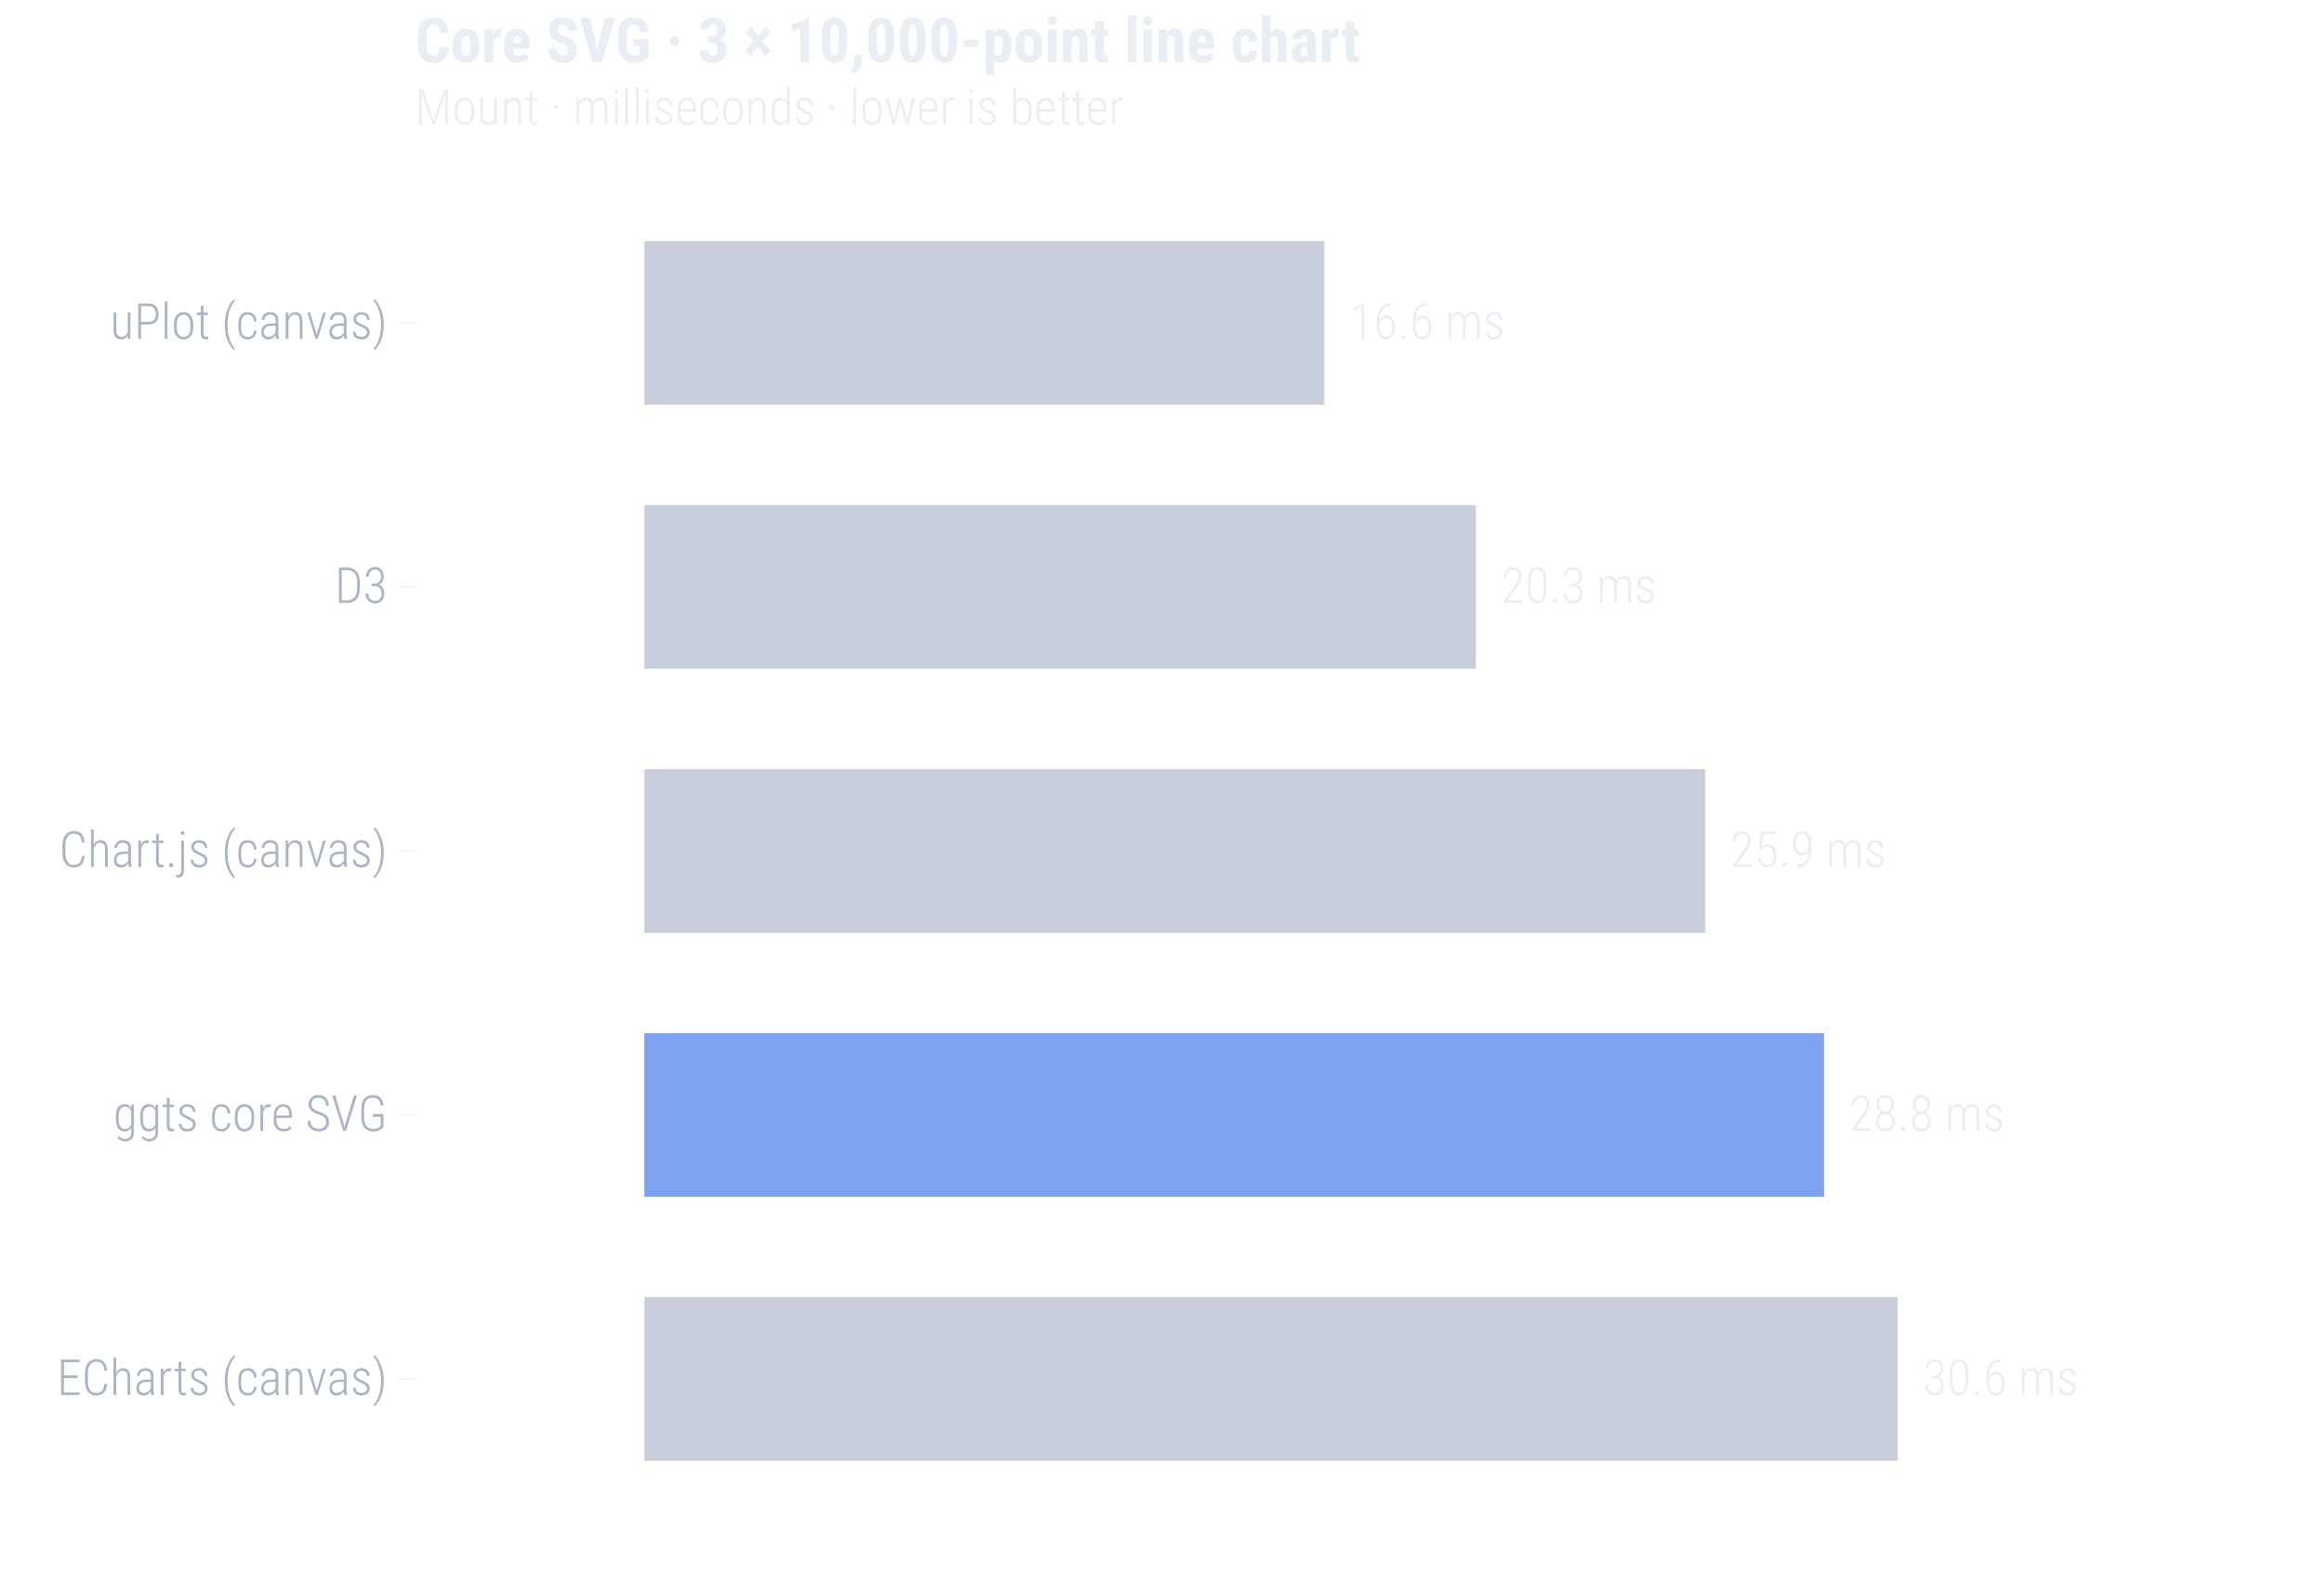
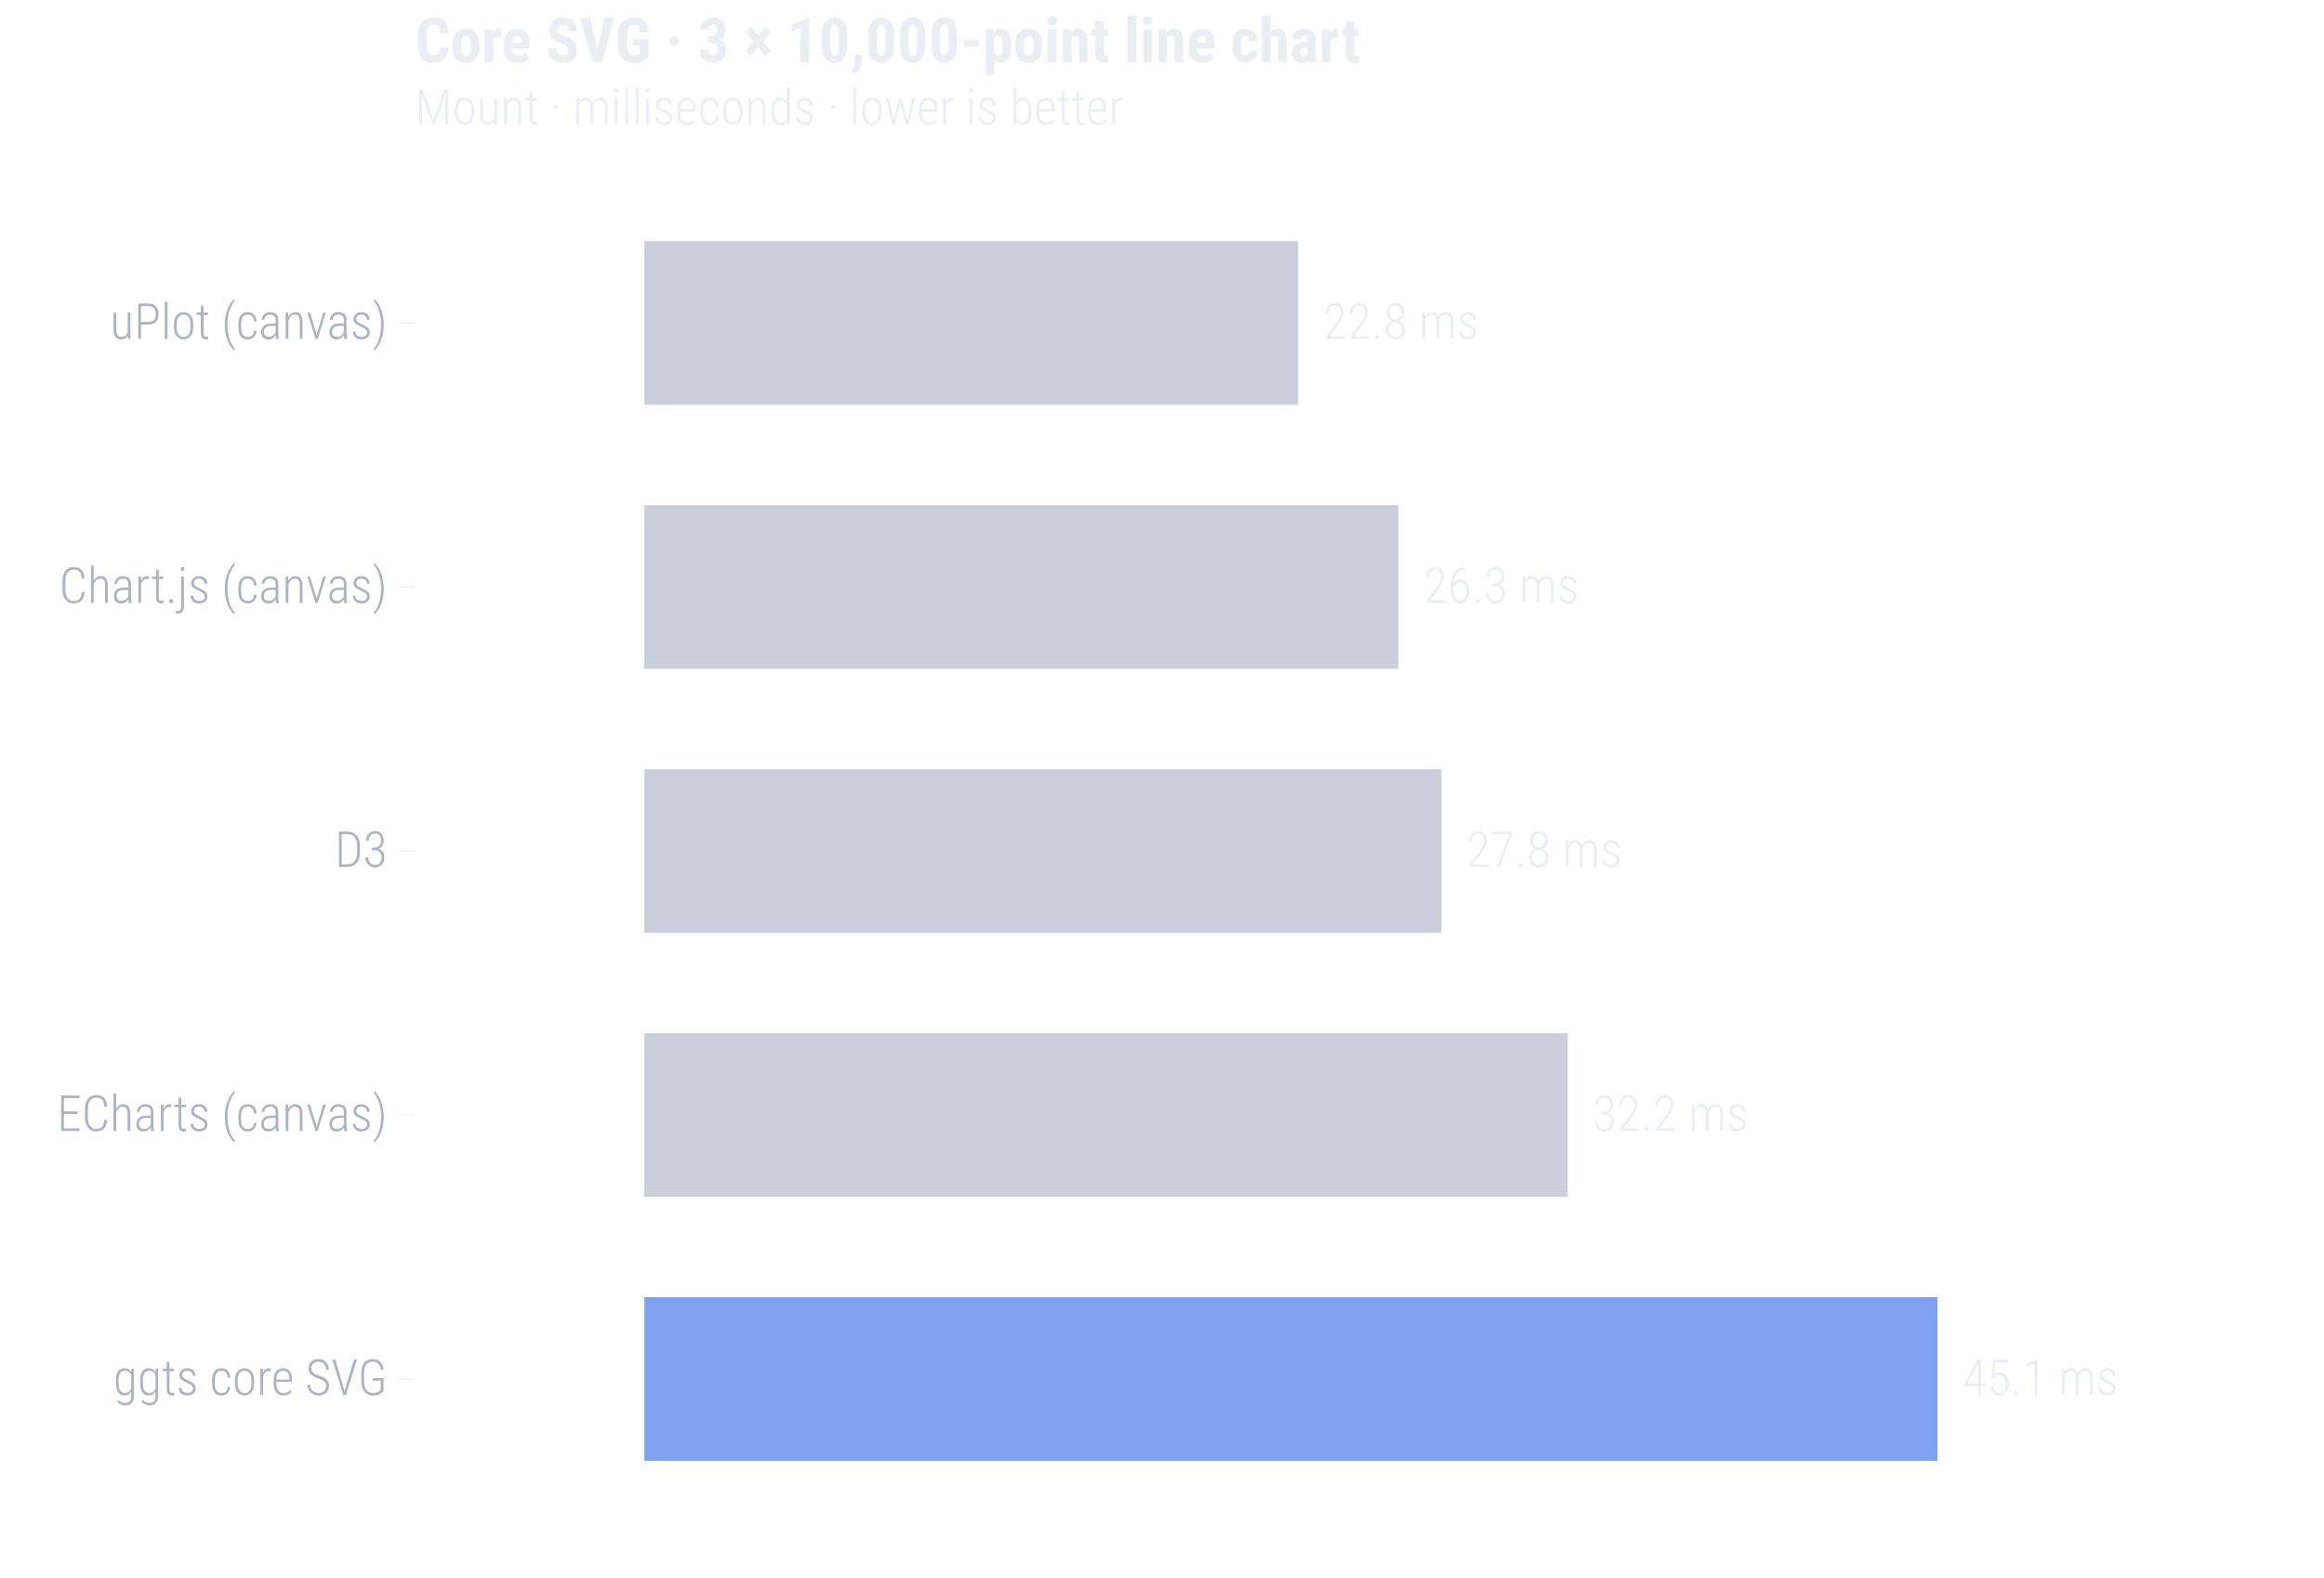
- <svg xmlns="http://www.w3.org/2000/svg" width="560" height="380" viewBox="0 0 560 380" role="img" aria-label="Core SVG · 3 × 10,000-point line chart. Mount · milliseconds · lower is better. uPlot (canvas): 16.6 ms; D3: 20.3 ms; Chart.js (canvas): 25.9 ms; ggts core SVG: 28.8 ms; ECharts (canvas): 30.6 ms." class="gg-plot" font-family="&quot;Roboto Condensed&quot;, &quot;Arial Narrow&quot;, Arial, sans-serif" font-size="11" font-weight="300" text-rendering="optimizeLegibility" shape-rendering="geometricPrecision">
+ <svg xmlns="http://www.w3.org/2000/svg" width="560" height="380" viewBox="0 0 560 380" role="img" aria-label="Core SVG · 3 × 10,000-point line chart. Mount · milliseconds · lower is better. uPlot (canvas): 22.8 ms; Chart.js (canvas): 26.3 ms; D3: 27.8 ms; ECharts (canvas): 32.2 ms; ggts core SVG: 45.1 ms." class="gg-plot" font-family="&quot;Roboto Condensed&quot;, &quot;Arial Narrow&quot;, Arial, sans-serif" font-size="11" font-weight="300" text-rendering="optimizeLegibility" shape-rendering="geometricPrecision">
  <rect class="gg-paper" width="560" height="380" fill="var(--gg-paper, transparent)" />
  <text class="gg-title" x="100" y="15" font-size="15" font-weight="700" fill="var(--gg-ink, #e9edf4)">Core SVG · 3 × 10,000-point line chart</text>
  <text class="gg-subtitle" x="100" y="30" font-size="12" font-weight="300" fill="var(--gg-ink, #e9edf4)">Mount · milliseconds · lower is better</text>
  <defs>
    <clipPath id="gg-clip-0">
      <rect width="456" height="318" />
    </clipPath>
  </defs>
  <g class="gg-panel" data-panel="0" transform="translate(100,46)">
    <rect class="gg-panel-background" width="456" height="318" fill="var(--gg-panel, transparent)" />
    <g class="gg-grid" stroke="var(--gg-grid, transparent)" stroke-width="0.25" vector-effect="non-scaling-stroke">
      <line x1="55.27" y1="0" x2="55.27" y2="318" />
-       <line x1="153.97" y1="0" x2="153.97" y2="318" />
-       <line x1="252.68" y1="0" x2="252.68" y2="318" />
-       <line x1="351.38" y1="0" x2="351.38" y2="318" />
-       <line x1="450.08" y1="0" x2="450.08" y2="318" />
+       <line x1="124.36" y1="0" x2="124.36" y2="318" />
+       <line x1="193.45" y1="0" x2="193.45" y2="318" />
+       <line x1="262.55" y1="0" x2="262.55" y2="318" />
+       <line x1="331.64" y1="0" x2="331.64" y2="318" />
+       <line x1="400.73" y1="0" x2="400.73" y2="318" />
      <line x1="0" y1="31.8" x2="456" y2="31.8" />
      <line x1="0" y1="95.4" x2="456" y2="95.4" />
      <line x1="0" y1="159" x2="456" y2="159" />
      <line x1="0" y1="222.6" x2="456" y2="222.6" />
      <line x1="0" y1="286.2" x2="456" y2="286.2" />
    </g>
    <g class="gg-marks" clip-path="url(#gg-clip-0)">
      <g class="gg-batch gg-rects" data-layer="0">
-         <rect x="55.27" y="12.08" width="163.84" height="39.43" fill="#c9cfda" />
-         <rect x="55.27" y="75.68" width="200.36" height="39.43" fill="#c9cfda" />
-         <rect x="55.27" y="139.28" width="255.64" height="39.43" fill="#c9cfda" />
-         <rect x="55.27" y="202.88" width="284.26" height="39.43" fill="#7ea1f0" />
-         <rect x="55.27" y="266.48" width="302.03" height="39.43" fill="#c9cfda" />
+         <rect x="55.27" y="12.08" width="157.53" height="39.43" fill="#c9cfda" />
+         <rect x="55.27" y="75.68" width="181.71" height="39.43" fill="#c9cfda" />
+         <rect x="55.27" y="139.28" width="192.07" height="39.43" fill="#c9cfda" />
+         <rect x="55.27" y="202.88" width="222.47" height="39.43" fill="#c9cfda" />
+         <rect x="55.27" y="266.48" width="311.6" height="39.43" fill="#7ea1f0" />
      </g>
      <g class="gg-batch gg-glyphs" data-layer="1" font-size="12" text-anchor="start">
-         <text x="225.12" y="31.8" dy="0.32em" fill="var(--gg-ink, #e9edf4)">16.6 ms</text>
-         <text x="261.64" y="95.4" dy="0.32em" fill="var(--gg-ink, #e9edf4)">20.3 ms</text>
-         <text x="316.91" y="159" dy="0.32em" fill="var(--gg-ink, #e9edf4)">25.9 ms</text>
-         <text x="345.53" y="222.6" dy="0.32em" fill="var(--gg-ink, #e9edf4)">28.8 ms</text>
-         <text x="363.3" y="286.2" dy="0.32em" fill="var(--gg-ink, #e9edf4)">30.6 ms</text>
+         <text x="218.8" y="31.8" dy="0.32em" fill="var(--gg-ink, #e9edf4)">22.8 ms</text>
+         <text x="242.98" y="95.4" dy="0.32em" fill="var(--gg-ink, #e9edf4)">26.3 ms</text>
+         <text x="253.35" y="159" dy="0.32em" fill="var(--gg-ink, #e9edf4)">27.8 ms</text>
+         <text x="283.75" y="222.6" dy="0.32em" fill="var(--gg-ink, #e9edf4)">32.2 ms</text>
+         <text x="372.87" y="286.2" dy="0.32em" fill="var(--gg-ink, #e9edf4)">45.1 ms</text>
      </g>
    </g>
    <rect class="gg-panel-border" width="456" height="318" fill="none" stroke="var(--gg-panelBorder, transparent)" stroke-width="0.5" vector-effect="non-scaling-stroke" />
  </g>
  <g class="gg-axis gg-axis-y" transform="translate(100,46)">
    <g class="gg-tick" transform="translate(0,31.8)">
      <line x2="-3.67" stroke="var(--gg-tickColor, #e9edf4)" stroke-width="0.25" vector-effect="non-scaling-stroke" />
      <text x="-6.67" dy="0.32em" text-anchor="end" fill="var(--gg-axisText, #aab4c4)" font-size="12" font-weight="300">uPlot (canvas)</text>
    </g>
    <g class="gg-tick" transform="translate(0,95.4)">
      <line x2="-3.67" stroke="var(--gg-tickColor, #e9edf4)" stroke-width="0.25" vector-effect="non-scaling-stroke" />
-       <text x="-6.67" dy="0.32em" text-anchor="end" fill="var(--gg-axisText, #aab4c4)" font-size="12" font-weight="300">D3</text>
+       <text x="-6.67" dy="0.32em" text-anchor="end" fill="var(--gg-axisText, #aab4c4)" font-size="12" font-weight="300">Chart.js (canvas)</text>
    </g>
    <g class="gg-tick" transform="translate(0,159)">
      <line x2="-3.67" stroke="var(--gg-tickColor, #e9edf4)" stroke-width="0.25" vector-effect="non-scaling-stroke" />
-       <text x="-6.67" dy="0.32em" text-anchor="end" fill="var(--gg-axisText, #aab4c4)" font-size="12" font-weight="300">Chart.js (canvas)</text>
+       <text x="-6.67" dy="0.32em" text-anchor="end" fill="var(--gg-axisText, #aab4c4)" font-size="12" font-weight="300">D3</text>
    </g>
    <g class="gg-tick" transform="translate(0,222.6)">
      <line x2="-3.67" stroke="var(--gg-tickColor, #e9edf4)" stroke-width="0.25" vector-effect="non-scaling-stroke" />
-       <text x="-6.67" dy="0.32em" text-anchor="end" fill="var(--gg-axisText, #aab4c4)" font-size="12" font-weight="300">ggts core SVG</text>
+       <text x="-6.67" dy="0.32em" text-anchor="end" fill="var(--gg-axisText, #aab4c4)" font-size="12" font-weight="300">ECharts (canvas)</text>
    </g>
    <g class="gg-tick" transform="translate(0,286.2)">
      <line x2="-3.67" stroke="var(--gg-tickColor, #e9edf4)" stroke-width="0.25" vector-effect="non-scaling-stroke" />
-       <text x="-6.67" dy="0.32em" text-anchor="end" fill="var(--gg-axisText, #aab4c4)" font-size="12" font-weight="300">ECharts (canvas)</text>
+       <text x="-6.67" dy="0.32em" text-anchor="end" fill="var(--gg-axisText, #aab4c4)" font-size="12" font-weight="300">ggts core SVG</text>
    </g>
  </g>
</svg>
